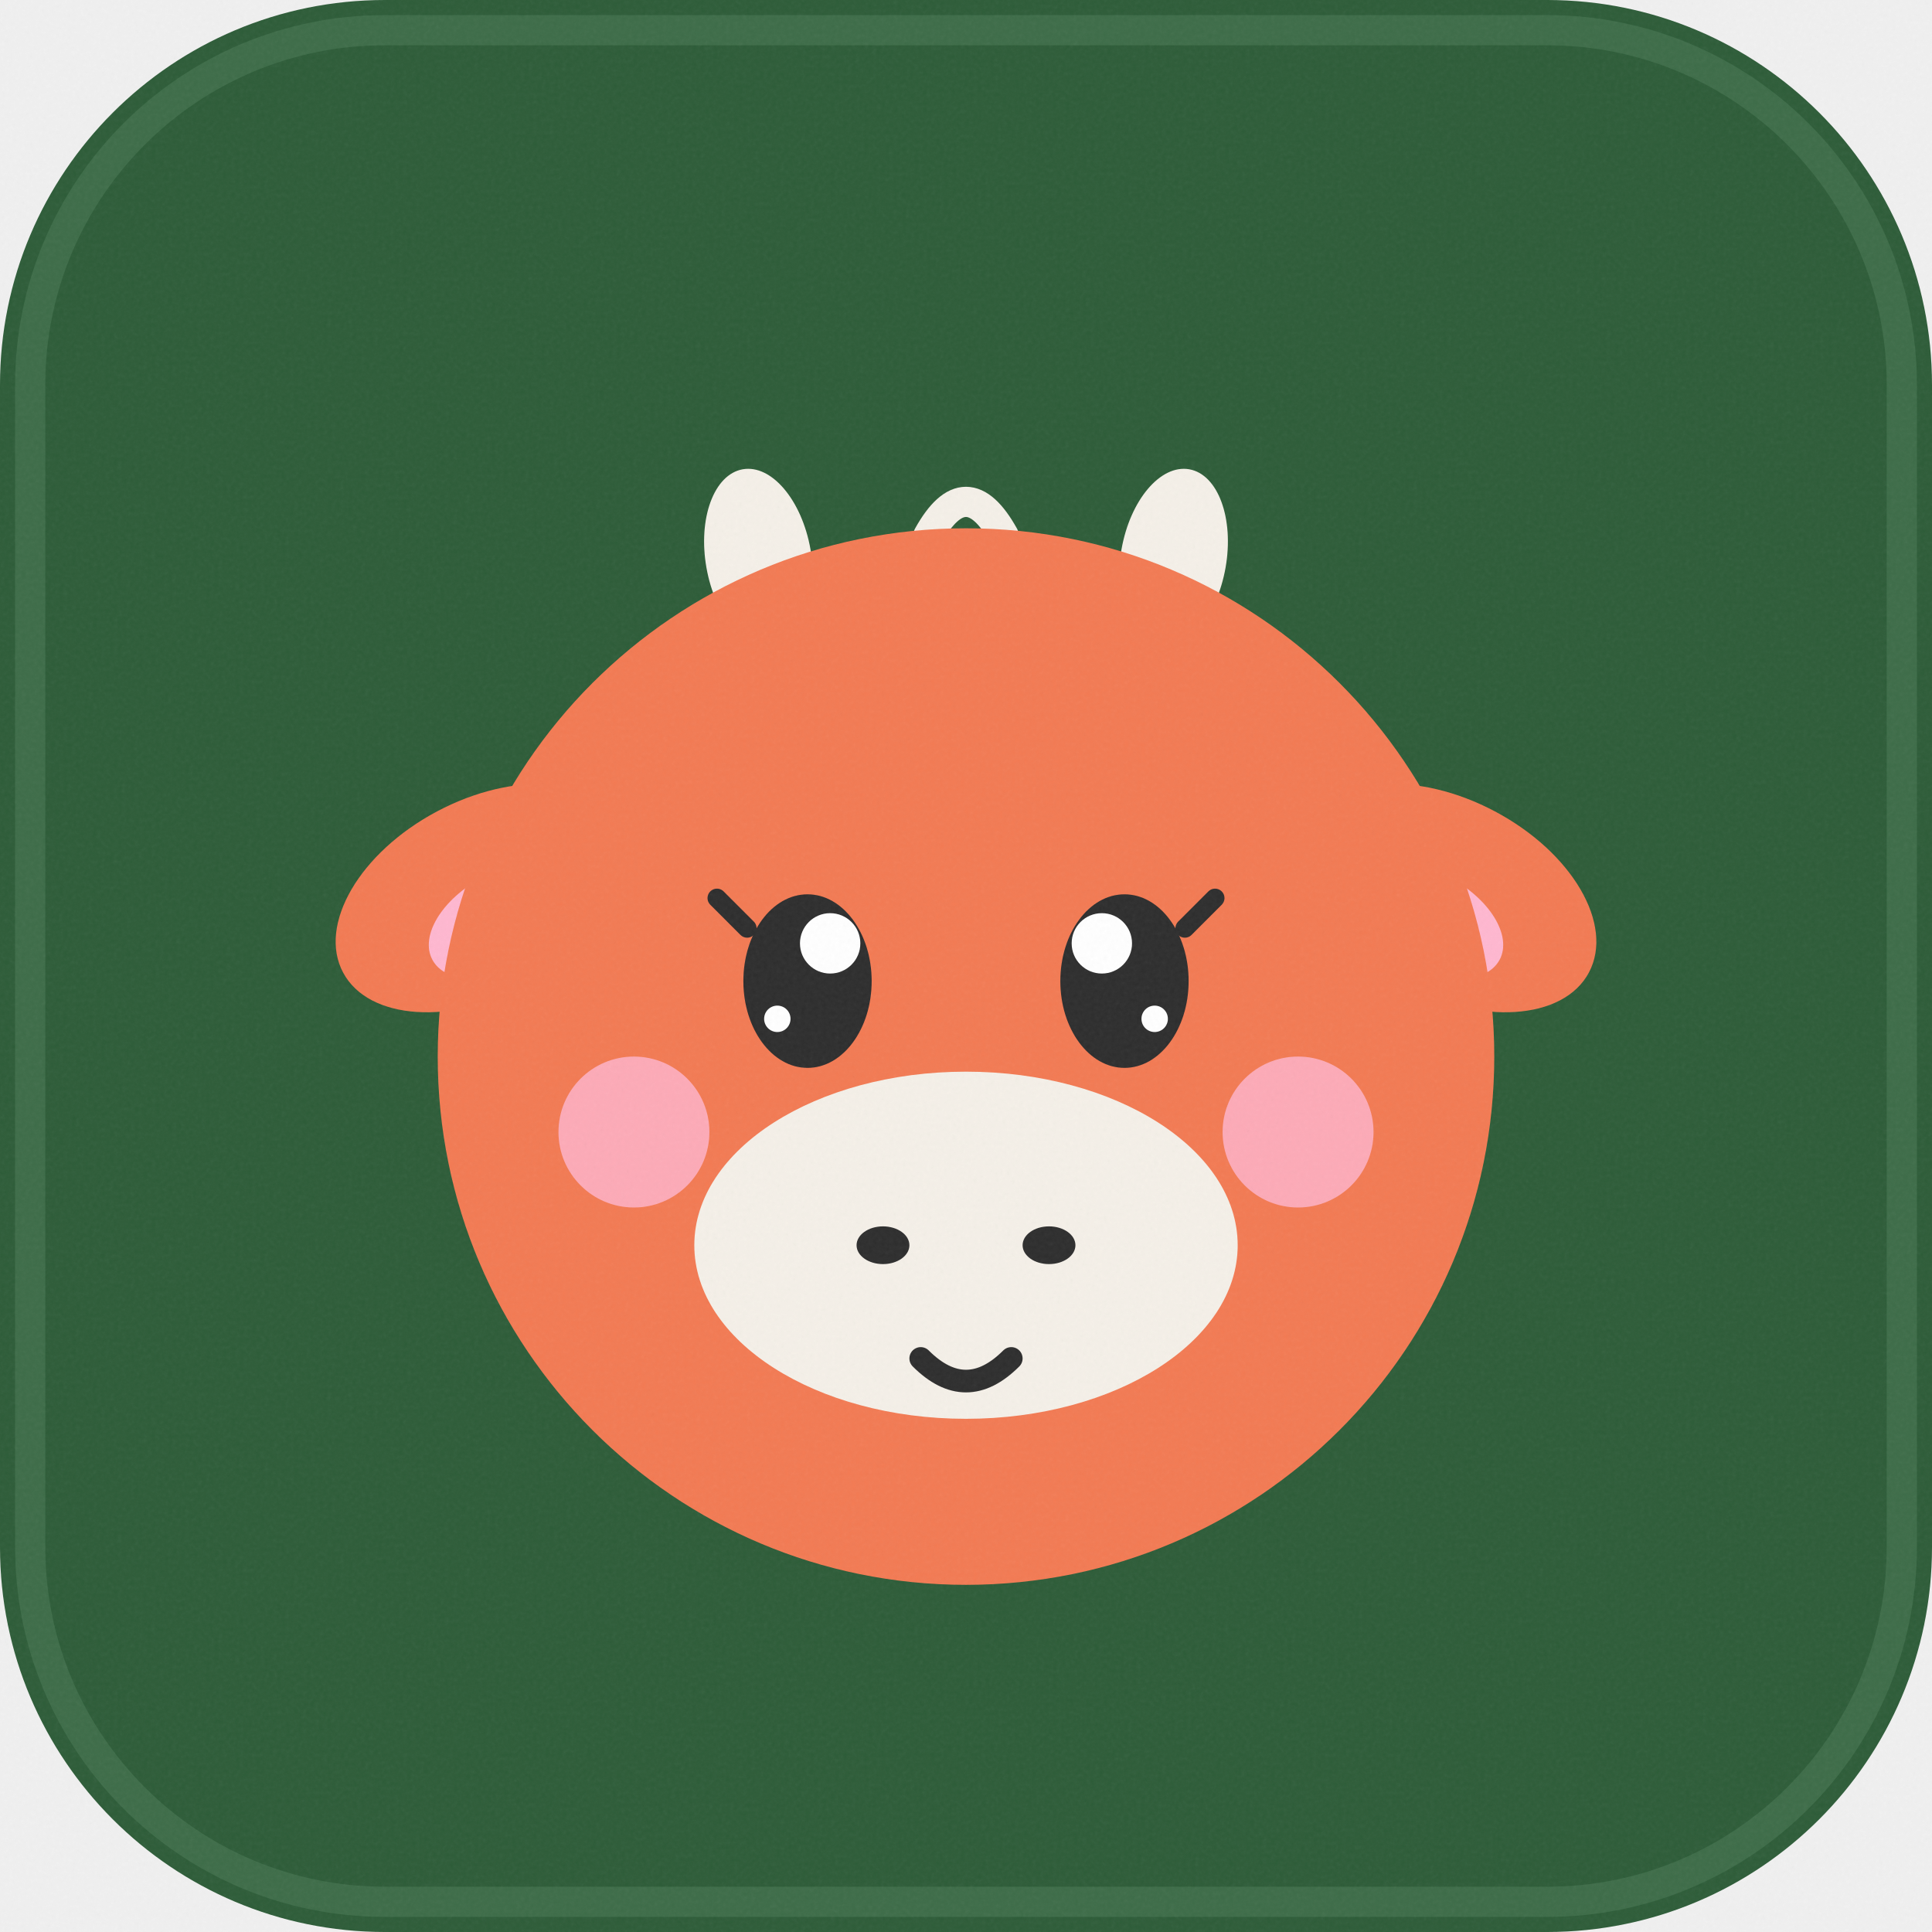
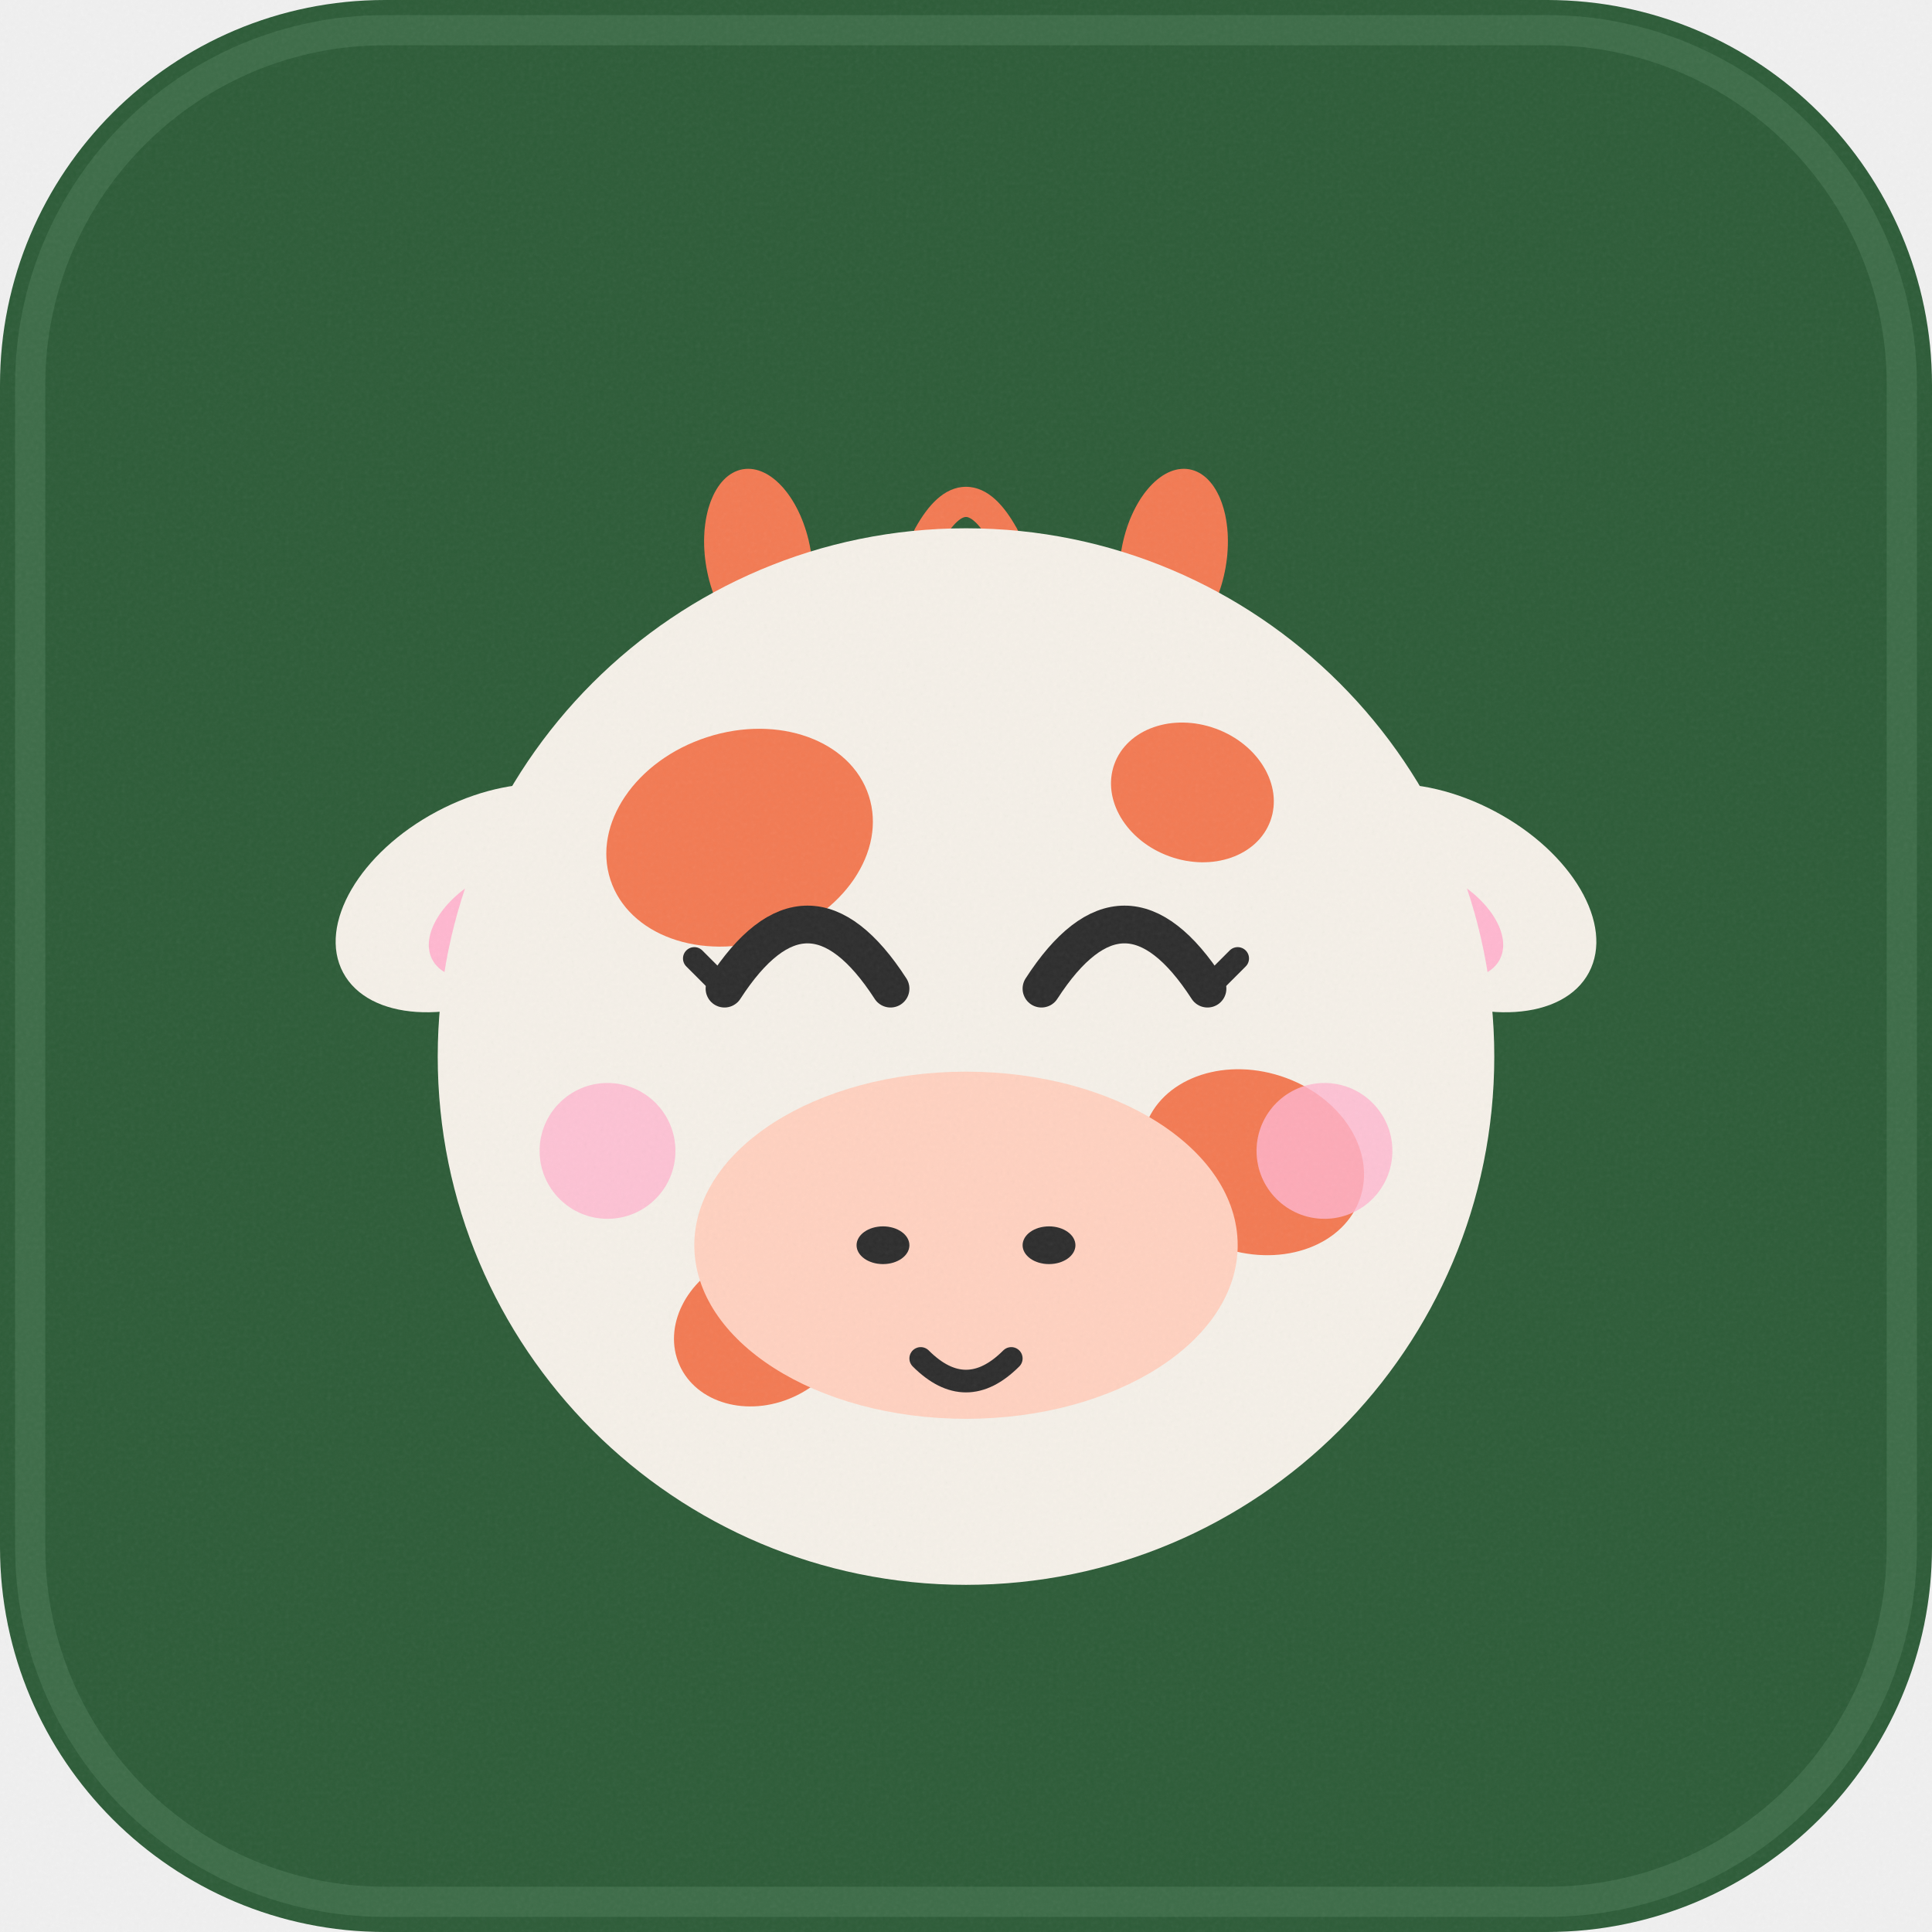
<svg xmlns="http://www.w3.org/2000/svg" width="512" height="512" viewBox="0 0 512 512">
  <defs>
    <filter id="grain">
      <feTurbulence type="fractalNoise" baseFrequency="0.9" numOctaves="4" result="noise" />
      <feColorMatrix type="saturate" values="0" />
      <feComponentTransfer>
        <feFuncA type="linear" slope="0.06" />
      </feComponentTransfer>
      <feBlend in="SourceGraphic" mode="overlay" />
    </filter>
+     <clipPath id="headClip">
+       <circle cx="256" cy="280" r="140" />
+     </clipPath>
  </defs>
  <rect width="512" height="512" rx="102" ry="102" fill="#2D5C38" />
  <rect x="8" y="8" width="496" height="496" rx="94" ry="94" fill="none" stroke="#3D6C48" stroke-width="8" />
  <g transform="translate(256, 280)">
-     <ellipse cx="-55" cy="-132" rx="14" ry="24" fill="#F5F0E8" transform="rotate(-10 -55 -132)" />
-     <ellipse cx="55" cy="-132" rx="14" ry="24" fill="#F5F0E8" transform="rotate(10 55 -132)" />
-     <path d="M -10 -138 Q 0 -156 10 -138" stroke="#F5F0E8" stroke-width="8" fill="none" stroke-linecap="round" />
-     <ellipse cx="-128" cy="-42" rx="42" ry="26" fill="#F37A53" transform="rotate(-28 -128 -42)" />
-     <ellipse cx="128" cy="-42" rx="42" ry="26" fill="#F37A53" transform="rotate(28 128 -42)" />
+     <ellipse cx="-55" cy="-132" rx="14" ry="24" fill="#F37A53" transform="rotate(-10 -55 -132)" />
+     <ellipse cx="55" cy="-132" rx="14" ry="24" fill="#F37A53" transform="rotate(10 55 -132)" />
+     <path d="M -10 -138 Q 0 -156 10 -138" stroke="#F37A53" stroke-width="8" fill="none" stroke-linecap="round" />
+     <ellipse cx="-128" cy="-42" rx="42" ry="26" fill="#F5F0E8" transform="rotate(-28 -128 -42)" />
+     <ellipse cx="128" cy="-42" rx="42" ry="26" fill="#F5F0E8" transform="rotate(28 128 -42)" />
    <ellipse cx="-122" cy="-36" rx="22" ry="13" fill="#FFB7D0" transform="rotate(-28 -122 -36)" />
    <ellipse cx="122" cy="-36" rx="22" ry="13" fill="#FFB7D0" transform="rotate(28 122 -36)" />
-     <circle cx="0" cy="0" r="140" fill="#F37A53" />
-     <ellipse cx="0" cy="50" rx="72" ry="46" fill="#F5F0E8" />
+     <circle cx="0" cy="0" r="140" fill="#F5F0E8" />
+   </g>
+   <g clip-path="url(#headClip)">
+     <ellipse cx="196" cy="222" rx="36" ry="28" fill="#F37A53" transform="rotate(-18 196 222)" />
+     <ellipse cx="316" cy="210" rx="22" ry="18" fill="#F37A53" transform="rotate(20 316 210)" />
+     <ellipse cx="332" cy="308" rx="30" ry="24" fill="#F37A53" transform="rotate(18 332 308)" />
+     <ellipse cx="202" cy="352" rx="24" ry="20" fill="#F37A53" transform="rotate(-24 202 352)" />
+   </g>
+   <g transform="translate(256, 280)">
+     <ellipse cx="0" cy="50" rx="72" ry="46" fill="#FFD1C0" />
    <ellipse cx="-22" cy="50" rx="7" ry="5" fill="#2D2D2D" />
    <ellipse cx="22" cy="50" rx="7" ry="5" fill="#2D2D2D" />
    <path d="M -12 80 Q 0 92 12 80" stroke="#2D2D2D" stroke-width="6" fill="none" stroke-linecap="round" />
-     <circle cx="-88" cy="20" r="20" fill="#FFB7D0" opacity="0.8" />
-     <circle cx="88" cy="20" r="20" fill="#FFB7D0" opacity="0.8" />
-     <g>
-       <ellipse cx="-42" cy="-20" rx="17" ry="23" fill="#2D2D2D" />
-       <circle cx="-36" cy="-30" r="8" fill="#FFFFFF" />
-       <circle cx="-50" cy="-10" r="3.5" fill="#FFFFFF" />
-       <ellipse cx="42" cy="-20" rx="17" ry="23" fill="#2D2D2D" />
-       <circle cx="36" cy="-30" r="8" fill="#FFFFFF" />
-       <circle cx="50" cy="-10" r="3.5" fill="#FFFFFF" />
-     </g>
-     <path d="M -58 -34 L -66 -42" stroke="#2D2D2D" stroke-width="5" fill="none" stroke-linecap="round" />
-     <path d="M 58 -34 L 66 -42" stroke="#2D2D2D" stroke-width="5" fill="none" stroke-linecap="round" />
+     <circle cx="-95" cy="25" r="18" fill="#FFB7D0" opacity="0.8" />
+     <circle cx="95" cy="25" r="18" fill="#FFB7D0" opacity="0.8" />
+     <path d="M -64 -18 Q -42 -52 -20 -18" stroke="#2D2D2D" stroke-width="10" fill="none" stroke-linecap="round" />
+     <path d="M 20 -18 Q 42 -52 64 -18" stroke="#2D2D2D" stroke-width="10" fill="none" stroke-linecap="round" />
+     <path d="M -64 -18 L -72 -26" stroke="#2D2D2D" stroke-width="6" fill="none" stroke-linecap="round" />
+     <path d="M 64 -18 L 72 -26" stroke="#2D2D2D" stroke-width="6" fill="none" stroke-linecap="round" />
  </g>
  <rect width="512" height="512" rx="102" ry="102" fill="transparent" filter="url(#grain)" />
</svg>
